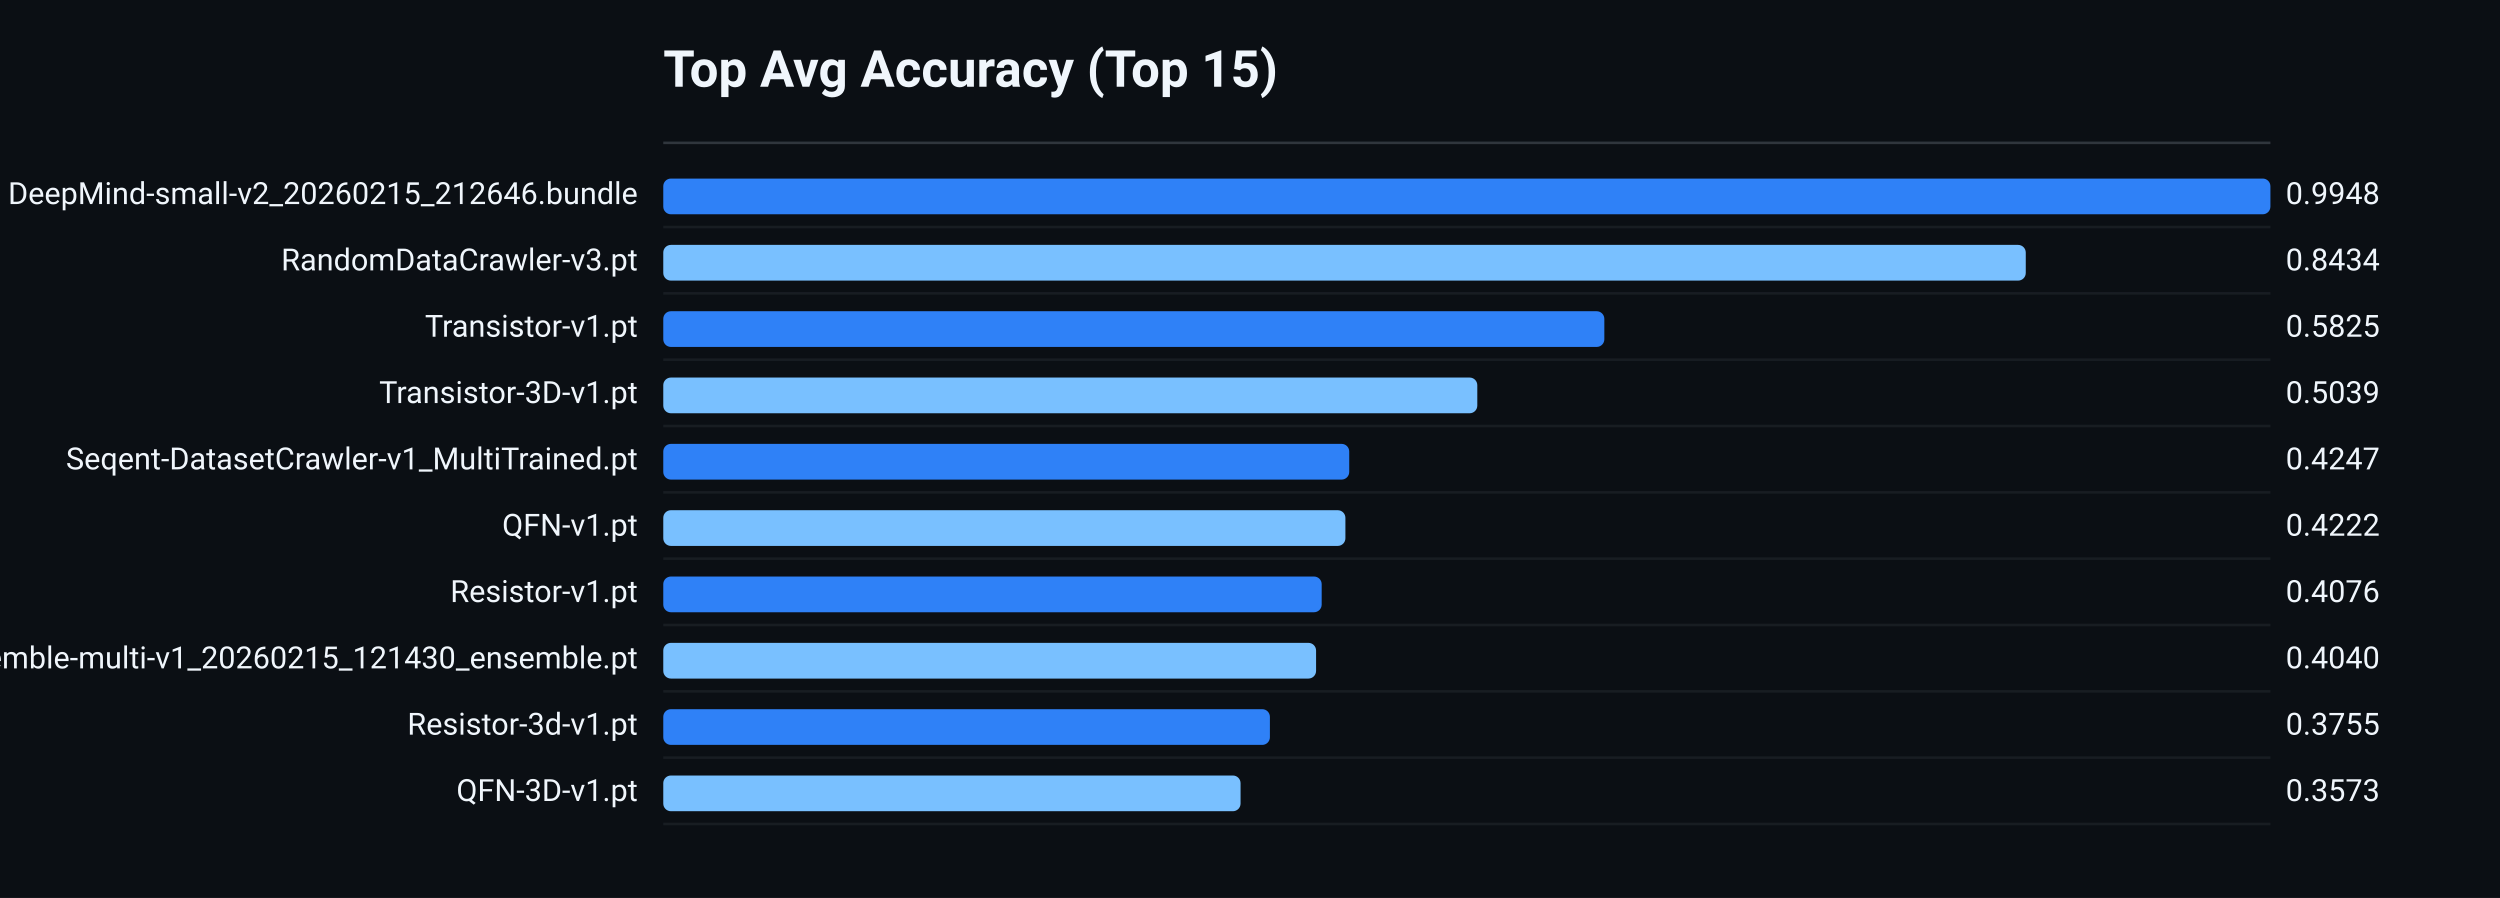
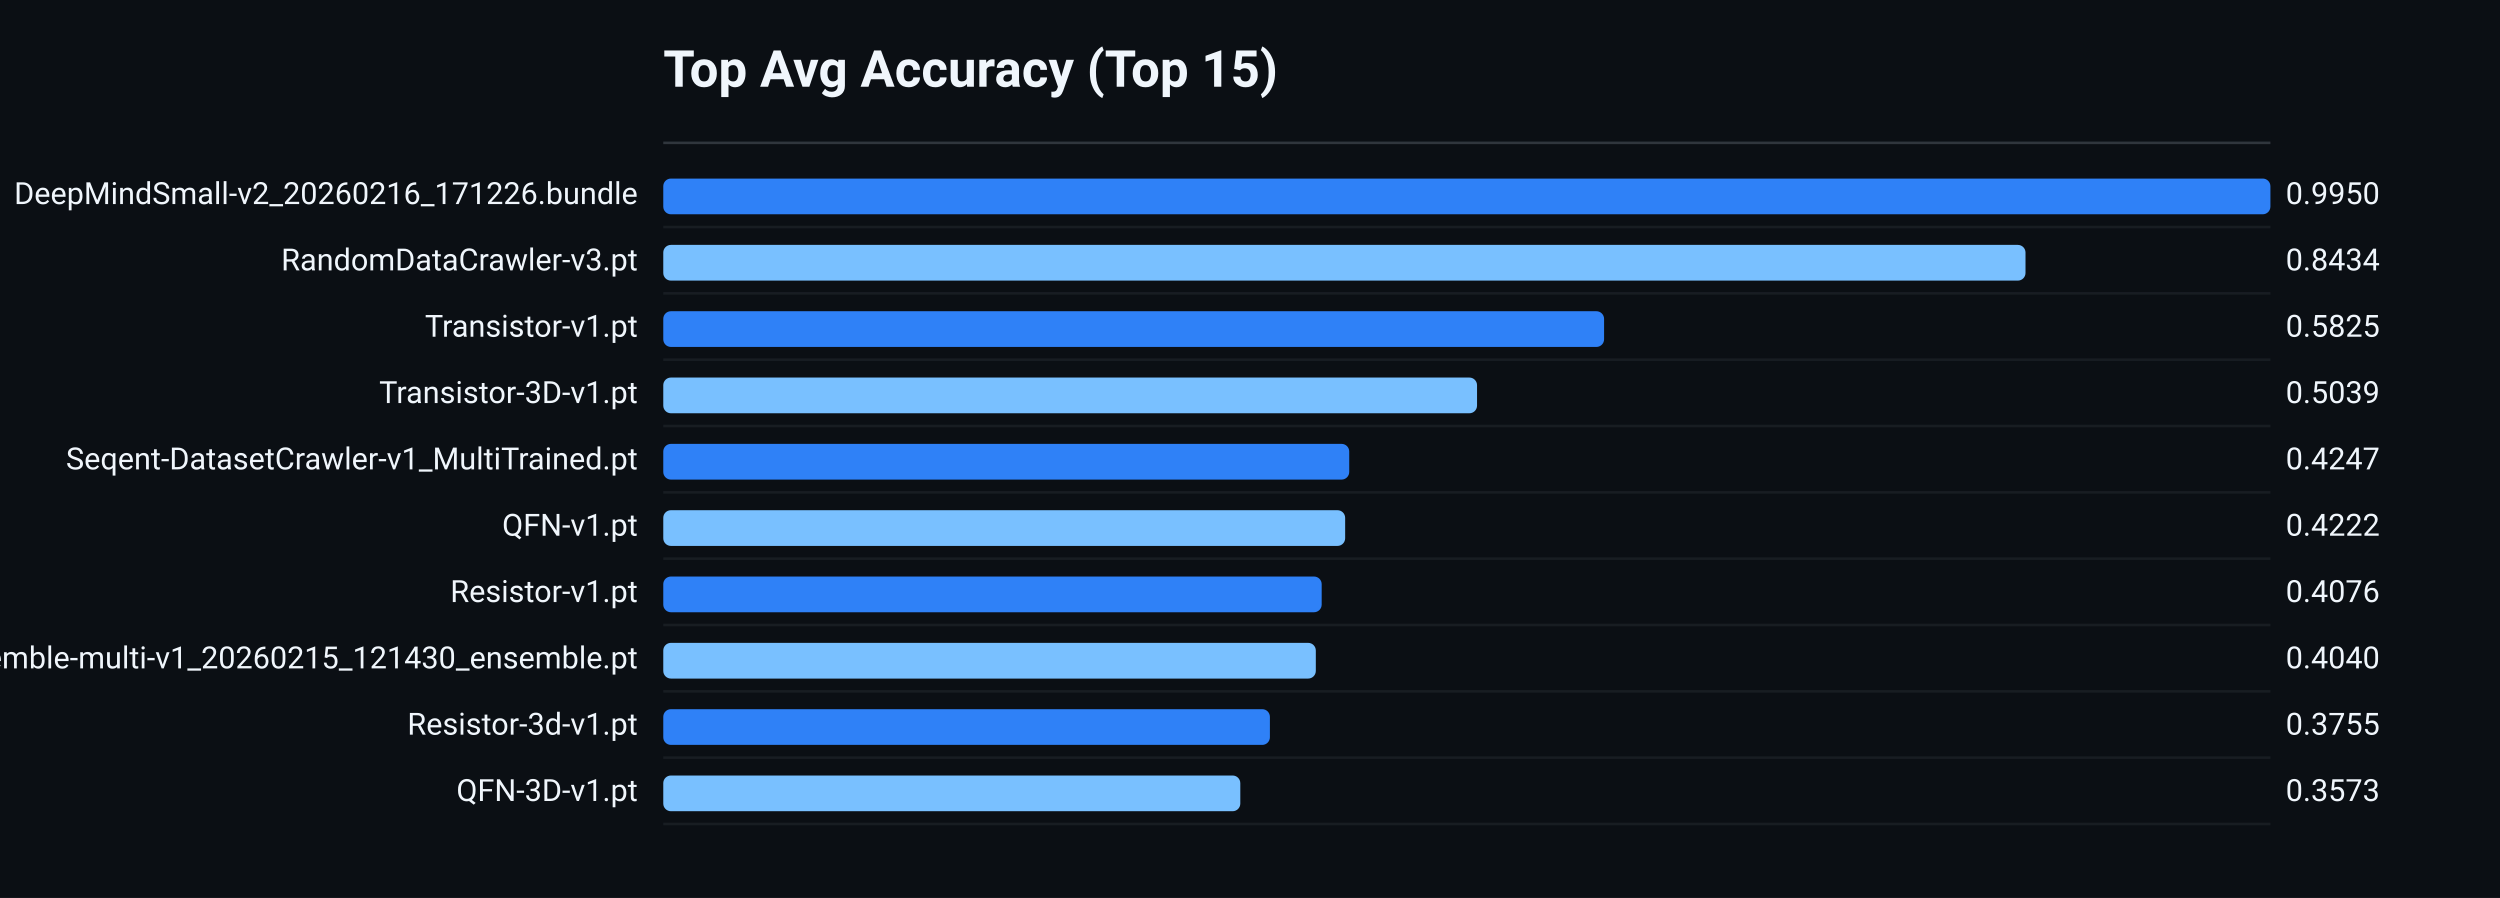
<svg xmlns="http://www.w3.org/2000/svg" width="980" height="352" viewBox="0 0 980 352">
  <rect x="0" y="0" width="980" height="352" fill="#0b0f14" />
  <text x="260" y="34" font-family="ui-sans-serif, system-ui, -apple-system, Segoe UI, Roboto, Arial" font-size="20" font-weight="700" fill="#f0f6fc">Top Avg Accuracy (Top 15)</text>
  <line x1="260" y1="56" x2="890" y2="56" stroke="#30363d" stroke-width="1" />
  <line x1="260" y1="89" x2="890" y2="89" stroke="#30363d" stroke-width="1" opacity="0.35" />
-   <text x="250" y="80" text-anchor="end" font-family="ui-sans-serif, system-ui, -apple-system, Segoe UI, Roboto, Arial" font-size="12" fill="#f0f6fc">DeepMind-small-v2_20260215_212646.bundle</text>
+   <text x="250" y="80" text-anchor="end" font-family="ui-sans-serif, system-ui, -apple-system, Segoe UI, Roboto, Arial" font-size="12" fill="#f0f6fc">DeepMindSmall-v2_20260216_171226.bundle</text>
  <rect x="260" y="70.0" width="630.0" height="14" rx="3" fill="#2f81f7" />
-   <text x="896" y="80" text-anchor="start" font-family="ui-sans-serif, system-ui, -apple-system, Segoe UI, Roboto, Arial" font-size="12" fill="#f0f6fc">0.9948</text>
+   <text x="896" y="80" text-anchor="start" font-family="ui-sans-serif, system-ui, -apple-system, Segoe UI, Roboto, Arial" font-size="12" fill="#f0f6fc">0.9950</text>
  <line x1="260" y1="115" x2="890" y2="115" stroke="#30363d" stroke-width="1" opacity="0.35" />
  <text x="250" y="106" text-anchor="end" font-family="ui-sans-serif, system-ui, -apple-system, Segoe UI, Roboto, Arial" font-size="12" fill="#f0f6fc">RandomDataCrawler-v3.pt</text>
-   <rect x="260" y="96.0" width="534.1" height="14" rx="3" fill="#79c0ff" />
+   <rect x="260" y="96.0" width="534.0" height="14" rx="3" fill="#79c0ff" />
  <text x="896" y="106" text-anchor="start" font-family="ui-sans-serif, system-ui, -apple-system, Segoe UI, Roboto, Arial" font-size="12" fill="#f0f6fc">0.8434</text>
  <line x1="260" y1="141" x2="890" y2="141" stroke="#30363d" stroke-width="1" opacity="0.35" />
  <text x="250" y="132" text-anchor="end" font-family="ui-sans-serif, system-ui, -apple-system, Segoe UI, Roboto, Arial" font-size="12" fill="#f0f6fc">Transistor-v1.pt</text>
-   <rect x="260" y="122.0" width="368.9" height="14" rx="3" fill="#2f81f7" />
+   <rect x="260" y="122.0" width="368.8" height="14" rx="3" fill="#2f81f7" />
  <text x="896" y="132" text-anchor="start" font-family="ui-sans-serif, system-ui, -apple-system, Segoe UI, Roboto, Arial" font-size="12" fill="#f0f6fc">0.5825</text>
  <line x1="260" y1="167" x2="890" y2="167" stroke="#30363d" stroke-width="1" opacity="0.35" />
  <text x="250" y="158" text-anchor="end" font-family="ui-sans-serif, system-ui, -apple-system, Segoe UI, Roboto, Arial" font-size="12" fill="#f0f6fc">Transistor-3D-v1.pt</text>
-   <rect x="260" y="148.0" width="319.1" height="14" rx="3" fill="#79c0ff" />
+   <rect x="260" y="148.0" width="319.0" height="14" rx="3" fill="#79c0ff" />
  <text x="896" y="158" text-anchor="start" font-family="ui-sans-serif, system-ui, -apple-system, Segoe UI, Roboto, Arial" font-size="12" fill="#f0f6fc">0.5039</text>
  <line x1="260" y1="193" x2="890" y2="193" stroke="#30363d" stroke-width="1" opacity="0.35" />
  <text x="250" y="184" text-anchor="end" font-family="ui-sans-serif, system-ui, -apple-system, Segoe UI, Roboto, Arial" font-size="12" fill="#f0f6fc">Seqent-DatasetCrawler-v1_MultiTrained.pt</text>
  <rect x="260" y="174.0" width="268.9" height="14" rx="3" fill="#2f81f7" />
  <text x="896" y="184" text-anchor="start" font-family="ui-sans-serif, system-ui, -apple-system, Segoe UI, Roboto, Arial" font-size="12" fill="#f0f6fc">0.4247</text>
  <line x1="260" y1="219" x2="890" y2="219" stroke="#30363d" stroke-width="1" opacity="0.35" />
  <text x="250" y="210" text-anchor="end" font-family="ui-sans-serif, system-ui, -apple-system, Segoe UI, Roboto, Arial" font-size="12" fill="#f0f6fc">QFN-v1.pt</text>
-   <rect x="260" y="200.0" width="267.4" height="14" rx="3" fill="#79c0ff" />
+   <rect x="260" y="200.0" width="267.3" height="14" rx="3" fill="#79c0ff" />
  <text x="896" y="210" text-anchor="start" font-family="ui-sans-serif, system-ui, -apple-system, Segoe UI, Roboto, Arial" font-size="12" fill="#f0f6fc">0.4222</text>
  <line x1="260" y1="245" x2="890" y2="245" stroke="#30363d" stroke-width="1" opacity="0.35" />
  <text x="250" y="236" text-anchor="end" font-family="ui-sans-serif, system-ui, -apple-system, Segoe UI, Roboto, Arial" font-size="12" fill="#f0f6fc">Resistor-v1.pt</text>
  <rect x="260" y="226.0" width="258.1" height="14" rx="3" fill="#2f81f7" />
  <text x="896" y="236" text-anchor="start" font-family="ui-sans-serif, system-ui, -apple-system, Segoe UI, Roboto, Arial" font-size="12" fill="#f0f6fc">0.4076</text>
  <line x1="260" y1="271" x2="890" y2="271" stroke="#30363d" stroke-width="1" opacity="0.35" />
  <text x="250" y="262" text-anchor="end" font-family="ui-sans-serif, system-ui, -apple-system, Segoe UI, Roboto, Arial" font-size="12" fill="#f0f6fc">Resistor-ensemble-multi-v1_20260215_121430_ensemble.pt</text>
-   <rect x="260" y="252.0" width="255.9" height="14" rx="3" fill="#79c0ff" />
+   <rect x="260" y="252.0" width="255.8" height="14" rx="3" fill="#79c0ff" />
  <text x="896" y="262" text-anchor="start" font-family="ui-sans-serif, system-ui, -apple-system, Segoe UI, Roboto, Arial" font-size="12" fill="#f0f6fc">0.4040</text>
  <line x1="260" y1="297" x2="890" y2="297" stroke="#30363d" stroke-width="1" opacity="0.35" />
  <text x="250" y="288" text-anchor="end" font-family="ui-sans-serif, system-ui, -apple-system, Segoe UI, Roboto, Arial" font-size="12" fill="#f0f6fc">Resistor-3d-v1.pt</text>
  <rect x="260" y="278.0" width="237.8" height="14" rx="3" fill="#2f81f7" />
  <text x="896" y="288" text-anchor="start" font-family="ui-sans-serif, system-ui, -apple-system, Segoe UI, Roboto, Arial" font-size="12" fill="#f0f6fc">0.3755</text>
  <line x1="260" y1="323" x2="890" y2="323" stroke="#30363d" stroke-width="1" opacity="0.35" />
  <text x="250" y="314" text-anchor="end" font-family="ui-sans-serif, system-ui, -apple-system, Segoe UI, Roboto, Arial" font-size="12" fill="#f0f6fc">QFN-3D-v1.pt</text>
-   <rect x="260" y="304.0" width="226.3" height="14" rx="3" fill="#79c0ff" />
+   <rect x="260" y="304.0" width="226.2" height="14" rx="3" fill="#79c0ff" />
  <text x="896" y="314" text-anchor="start" font-family="ui-sans-serif, system-ui, -apple-system, Segoe UI, Roboto, Arial" font-size="12" fill="#f0f6fc">0.3573</text>
</svg>
